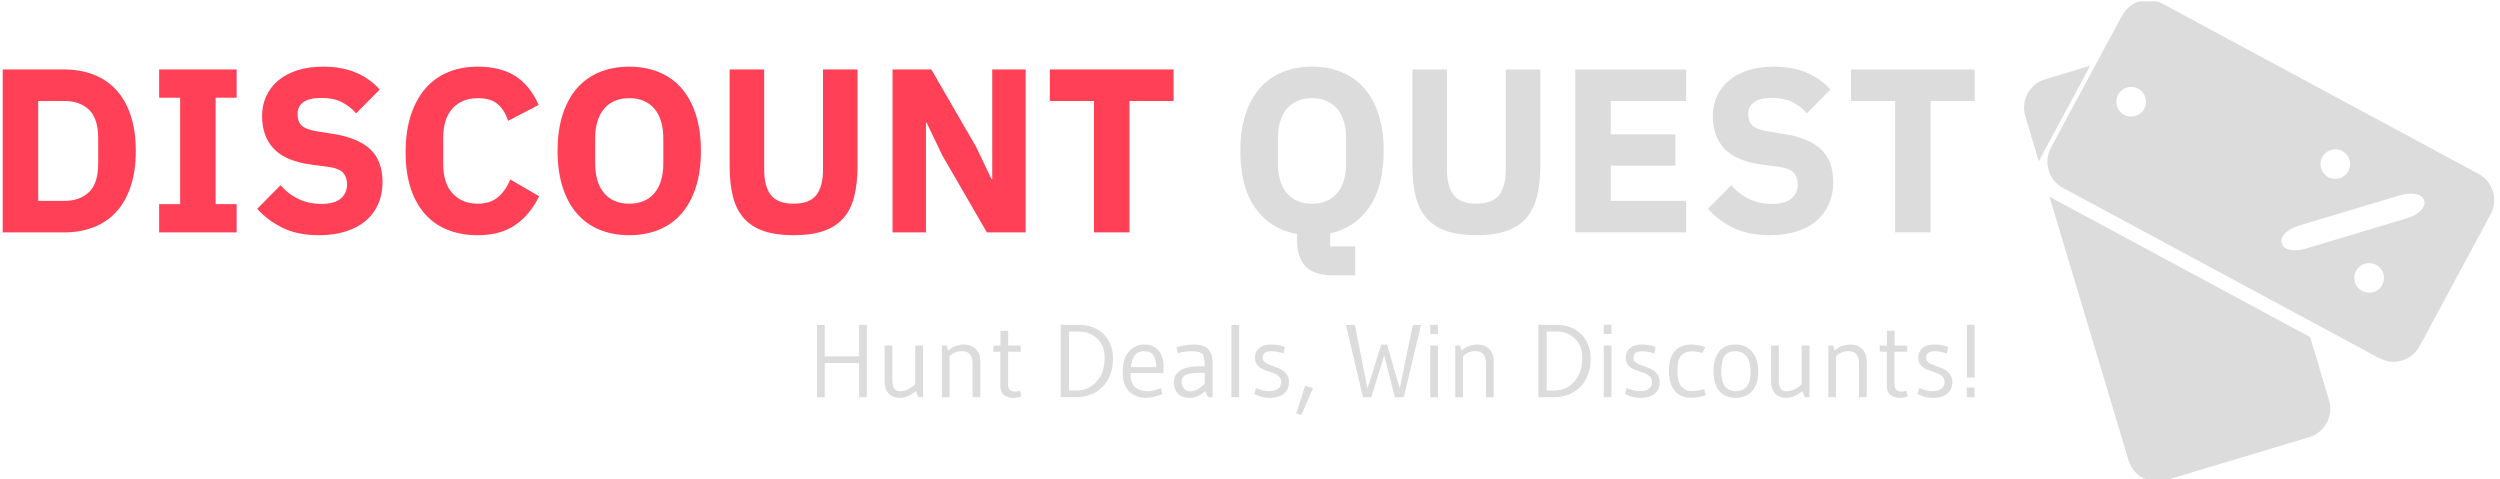
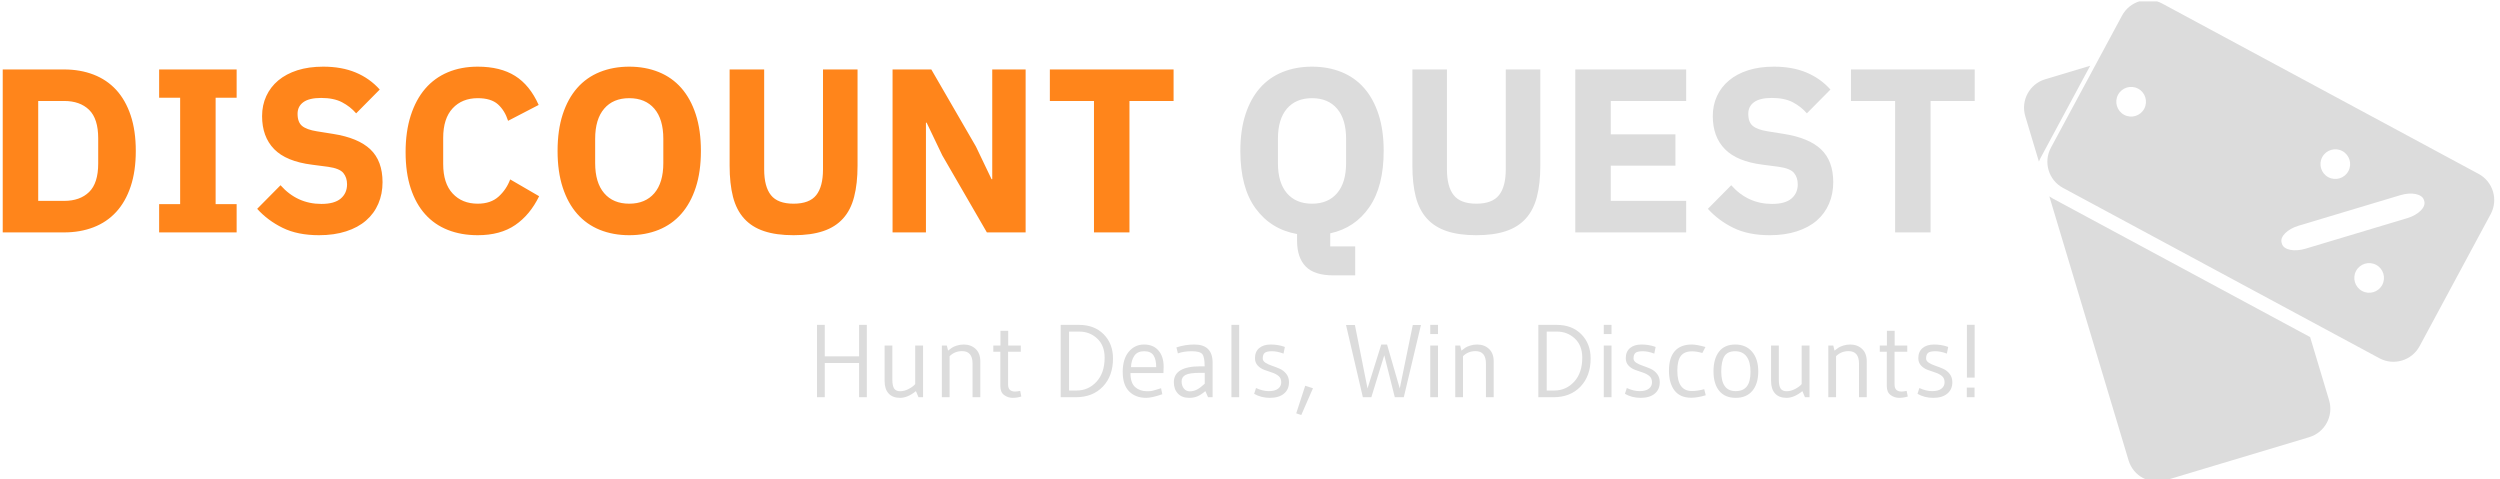
<svg xmlns="http://www.w3.org/2000/svg" version="1.1" width="2000" height="383" viewBox="0 0 2000 383">
-   <g transform="matrix(1,0,0,1,-1.212121,1.122644)">
-     <svg viewBox="0 0 396 76" data-background-color="#282634" preserveAspectRatio="xMidYMid meet" height="383" width="2000">
-       <g id="tight-bounds" transform="matrix(1,0,0,1,0.24,-0.22277)">
+   <g transform="matrix(1,0,0,1,-1.212121,1.122645)">
+     <svg viewBox="0 0 396 76" data-background-color="#1f212b" preserveAspectRatio="xMidYMid meet" height="383" width="2000">
+       <g id="tight-bounds" transform="matrix(1,0,0,1,0.24,-0.2227703)">
        <svg viewBox="0 0 395.52 76.446" height="76.446" width="395.52">
          <g>
            <svg viewBox="0 0 395.52 76.446" height="76.446" width="395.52">
              <g>
                <svg viewBox="0 0 499.723 96.586" height="76.446" width="395.52">
                  <g transform="matrix(1,0,0,1,0,13.34868)">
                    <svg viewBox="0 0 395.52 69.888" height="69.888" width="395.52">
                      <g id="textblocktransform">
                        <svg viewBox="0 0 395.52 69.888" height="69.888" width="395.52" id="textblock">
                          <g>
                            <svg viewBox="0 0 395.52 41.9" height="41.9" width="395.52">
                              <g transform="matrix(1,0,0,1,0,0)">
-                                 <svg width="395.52" viewBox="3.85 -35.5 422.37 44.7" height="41.9" data-palette-color="#ff4057">
+                                 <svg width="395.52" viewBox="3.85 -35.5 422.37 44.7" height="41.9" data-palette-color="#ff851b">
                                  <g class="wordmark-text-0" data-fill-palette-color="primary" id="text-0">
-                                     <path d="M3.85 0L3.85-34.9 17-34.9Q20.45-34.9 23.3-33.8 26.15-32.7 28.15-30.53 30.15-28.35 31.25-25.08 32.35-21.8 32.35-17.45L32.35-17.45Q32.35-13.1 31.25-9.83 30.15-6.55 28.15-4.38 26.15-2.2 23.3-1.1 20.45 0 17 0L17 0 3.85 0ZM11.45-6.75L17-6.75Q20.4-6.75 22.35-8.65 24.3-10.55 24.3-14.75L24.3-14.75 24.3-20.15Q24.3-24.35 22.35-26.25 20.4-28.15 17-28.15L17-28.15 11.45-28.15 11.45-6.75ZM53.95 0L37.35 0 37.35-6.05 41.85-6.05 41.85-28.85 37.35-28.85 37.35-34.9 53.95-34.9 53.95-28.85 49.45-28.85 49.45-6.05 53.95-6.05 53.95 0ZM71.6 0.6L71.6 0.6Q67 0.6 63.8-0.98 60.6-2.55 58.35-5.05L58.35-5.05 63.35-10.1Q66.9-6.1 72.1-6.1L72.1-6.1Q74.9-6.1 76.25-7.25 77.6-8.4 77.6-10.3L77.6-10.3Q77.6-11.75 76.8-12.73 76-13.7 73.55-14.05L73.55-14.05 70.1-14.5Q64.55-15.2 61.97-17.85 59.4-20.5 59.4-24.9L59.4-24.9Q59.4-27.25 60.3-29.2 61.2-31.15 62.87-32.55 64.55-33.95 66.97-34.73 69.4-35.5 72.5-35.5L72.5-35.5Q76.45-35.5 79.45-34.25 82.45-33 84.6-30.6L84.6-30.6 79.55-25.5Q78.3-26.95 76.52-27.88 74.75-28.8 72.05-28.8L72.05-28.8Q69.5-28.8 68.25-27.9 67-27 67-25.4L67-25.4Q67-23.6 67.97-22.8 68.95-22 71.15-21.65L71.15-21.65 74.6-21.1Q80-20.25 82.6-17.78 85.2-15.3 85.2-10.75L85.2-10.75Q85.2-8.25 84.3-6.15 83.4-4.05 81.67-2.55 79.95-1.05 77.4-0.23 74.85 0.6 71.6 0.6ZM105.59 0.6L105.59 0.6Q102.04 0.6 99.19-0.53 96.34-1.65 94.34-3.88 92.34-6.1 91.24-9.43 90.14-12.75 90.14-17.2L90.14-17.2Q90.14-21.6 91.24-25.03 92.34-28.45 94.34-30.78 96.34-33.1 99.19-34.3 102.04-35.5 105.59-35.5L105.59-35.5Q110.44-35.5 113.59-33.52 116.74-31.55 118.64-27.3L118.64-27.3 112.09-23.9Q111.39-26.1 109.92-27.43 108.44-28.75 105.59-28.75L105.59-28.75Q102.24-28.75 100.22-26.58 98.19-24.4 98.19-20.25L98.19-20.25 98.19-14.65Q98.19-10.5 100.22-8.33 102.24-6.15 105.59-6.15L105.59-6.15Q108.39-6.15 110.07-7.68 111.74-9.2 112.54-11.35L112.54-11.35 118.74-7.75Q116.79-3.75 113.62-1.58 110.44 0.6 105.59 0.6ZM138.04 0.6L138.04 0.6Q134.59 0.6 131.74-0.55 128.89-1.7 126.89-3.98 124.89-6.25 123.79-9.63 122.69-13 122.69-17.45L122.69-17.45Q122.69-21.9 123.79-25.28 124.89-28.65 126.89-30.93 128.89-33.2 131.74-34.35 134.59-35.5 138.04-35.5L138.04-35.5Q141.49-35.5 144.34-34.35 147.19-33.2 149.19-30.93 151.19-28.65 152.29-25.28 153.39-21.9 153.39-17.45L153.39-17.45Q153.39-13 152.29-9.63 151.19-6.25 149.19-3.98 147.19-1.7 144.34-0.55 141.49 0.6 138.04 0.6ZM138.04-6.15L138.04-6.15Q141.49-6.15 143.42-8.4 145.34-10.65 145.34-14.85L145.34-14.85 145.34-20.05Q145.34-24.25 143.42-26.5 141.49-28.75 138.04-28.75L138.04-28.75Q134.59-28.75 132.67-26.5 130.74-24.25 130.74-20.05L130.74-20.05 130.74-14.85Q130.74-10.65 132.67-8.4 134.59-6.15 138.04-6.15ZM159.54-34.9L166.94-34.9 166.94-13.5Q166.94-9.8 168.39-7.98 169.84-6.15 173.24-6.15L173.24-6.15Q176.64-6.15 178.09-7.98 179.54-9.8 179.54-13.5L179.54-13.5 179.54-34.9 186.94-34.9 186.94-14.3Q186.94-10.45 186.21-7.63 185.49-4.8 183.84-2.98 182.19-1.15 179.59-0.28 176.99 0.6 173.24 0.6L173.24 0.6Q169.49 0.6 166.89-0.28 164.29-1.15 162.64-2.98 160.99-4.8 160.26-7.63 159.54-10.45 159.54-14.3L159.54-14.3 159.54-34.9ZM214.64 0L205.09-16.5 201.74-23.5 201.59-23.5 201.59 0 194.44 0 194.44-34.9 202.74-34.9 212.29-18.4 215.64-11.4 215.79-11.4 215.79-34.9 222.94-34.9 222.94 0 214.64 0ZM254.63-28.15L245.18-28.15 245.18 0 237.58 0 237.58-28.15 228.13-28.15 228.13-34.9 254.63-34.9 254.63-28.15Z" fill="#ff4057" data-fill-palette-color="primary" />
+                                     <path d="M3.85 0L3.85-34.9 17-34.9Q20.45-34.9 23.3-33.8 26.15-32.7 28.15-30.53 30.15-28.35 31.25-25.08 32.35-21.8 32.35-17.45L32.35-17.45Q32.35-13.1 31.25-9.83 30.15-6.55 28.15-4.38 26.15-2.2 23.3-1.1 20.45 0 17 0L17 0 3.85 0ZM11.45-6.75L17-6.75Q20.4-6.75 22.35-8.65 24.3-10.55 24.3-14.75L24.3-14.75 24.3-20.15Q24.3-24.35 22.35-26.25 20.4-28.15 17-28.15L17-28.15 11.45-28.15 11.45-6.75ZM53.95 0L37.35 0 37.35-6.05 41.85-6.05 41.85-28.85 37.35-28.85 37.35-34.9 53.95-34.9 53.95-28.85 49.45-28.85 49.45-6.05 53.95-6.05 53.95 0ZM71.6 0.6L71.6 0.6Q67 0.6 63.8-0.98 60.6-2.55 58.35-5.05L58.35-5.05 63.35-10.1Q66.9-6.1 72.1-6.1L72.1-6.1Q74.9-6.1 76.25-7.25 77.6-8.4 77.6-10.3L77.6-10.3Q77.6-11.75 76.8-12.73 76-13.7 73.55-14.05L73.55-14.05 70.1-14.5Q64.55-15.2 61.97-17.85 59.4-20.5 59.4-24.9L59.4-24.9Q59.4-27.25 60.3-29.2 61.2-31.15 62.87-32.55 64.55-33.95 66.97-34.73 69.4-35.5 72.5-35.5L72.5-35.5Q76.45-35.5 79.45-34.25 82.45-33 84.6-30.6L84.6-30.6 79.55-25.5Q78.3-26.95 76.52-27.88 74.75-28.8 72.05-28.8L72.05-28.8Q69.5-28.8 68.25-27.9 67-27 67-25.4L67-25.4Q67-23.6 67.97-22.8 68.95-22 71.15-21.65L71.15-21.65 74.6-21.1Q80-20.25 82.6-17.78 85.2-15.3 85.2-10.75L85.2-10.75Q85.2-8.25 84.3-6.15 83.4-4.05 81.67-2.55 79.95-1.05 77.4-0.23 74.85 0.6 71.6 0.6ZM105.59 0.6L105.59 0.6Q102.04 0.6 99.19-0.53 96.34-1.65 94.34-3.88 92.34-6.1 91.24-9.43 90.14-12.75 90.14-17.2L90.14-17.2Q90.14-21.6 91.24-25.03 92.34-28.45 94.34-30.78 96.34-33.1 99.19-34.3 102.04-35.5 105.59-35.5L105.59-35.5Q110.44-35.5 113.59-33.52 116.74-31.55 118.64-27.3L118.64-27.3 112.09-23.9Q111.39-26.1 109.92-27.43 108.44-28.75 105.59-28.75L105.59-28.75Q102.24-28.75 100.22-26.58 98.19-24.4 98.19-20.25L98.19-20.25 98.19-14.65Q98.19-10.5 100.22-8.33 102.24-6.15 105.59-6.15L105.59-6.15Q108.39-6.15 110.07-7.68 111.74-9.2 112.54-11.35L112.54-11.35 118.74-7.75Q116.79-3.75 113.62-1.58 110.44 0.6 105.59 0.6ZM138.04 0.6L138.04 0.6Q134.59 0.6 131.74-0.55 128.89-1.7 126.89-3.98 124.89-6.25 123.79-9.63 122.69-13 122.69-17.45L122.69-17.45Q122.69-21.9 123.79-25.28 124.89-28.65 126.89-30.93 128.89-33.2 131.74-34.35 134.59-35.5 138.04-35.5L138.04-35.5Q141.49-35.5 144.34-34.35 147.19-33.2 149.19-30.93 151.19-28.65 152.29-25.28 153.39-21.9 153.39-17.45L153.39-17.45Q153.39-13 152.29-9.63 151.19-6.25 149.19-3.98 147.19-1.7 144.34-0.55 141.49 0.6 138.04 0.6ZM138.04-6.15L138.04-6.15Q141.49-6.15 143.42-8.4 145.34-10.65 145.34-14.85L145.34-14.85 145.34-20.05Q145.34-24.25 143.42-26.5 141.49-28.75 138.04-28.75L138.04-28.75Q134.59-28.75 132.67-26.5 130.74-24.25 130.74-20.05L130.74-20.05 130.74-14.85Q130.74-10.65 132.67-8.4 134.59-6.15 138.04-6.15ZM159.54-34.9L166.94-34.9 166.94-13.5Q166.94-9.8 168.39-7.98 169.84-6.15 173.24-6.15L173.24-6.15Q176.64-6.15 178.09-7.98 179.54-9.8 179.54-13.5L179.54-13.5 179.54-34.9 186.94-34.9 186.94-14.3Q186.94-10.45 186.21-7.63 185.49-4.8 183.84-2.98 182.19-1.15 179.59-0.28 176.99 0.6 173.24 0.6L173.24 0.6Q169.49 0.6 166.89-0.28 164.29-1.15 162.64-2.98 160.99-4.8 160.26-7.63 159.54-10.45 159.54-14.3L159.54-14.3 159.54-34.9ZM214.64 0L205.09-16.5 201.74-23.5 201.59-23.5 201.59 0 194.44 0 194.44-34.9 202.74-34.9 212.29-18.4 215.64-11.4 215.79-11.4 215.79-34.9 222.94-34.9 222.94 0 214.64 0ZM254.63-28.15L245.18-28.15 245.18 0 237.58 0 237.58-28.15 228.13-28.15 228.13-34.9 254.63-34.9 254.63-28.15Z" fill="#ff851b" data-fill-palette-color="primary" />
                                    <path d="M293.53 3L293.53 9.2 288.83 9.2Q284.78 9.2 282.93 7.3 281.08 5.4 281.08 1.8L281.08 1.8 281.08 0.35Q275.48-0.65 272.2-5.13 268.93-9.6 268.93-17.45L268.93-17.45Q268.93-21.9 270.03-25.28 271.13-28.65 273.13-30.93 275.13-33.2 277.98-34.35 280.83-35.5 284.28-35.5L284.28-35.5Q287.73-35.5 290.58-34.35 293.43-33.2 295.43-30.93 297.43-28.65 298.53-25.28 299.63-21.9 299.63-17.45L299.63-17.45Q299.63-9.85 296.55-5.4 293.48-0.95 288.18 0.2L288.18 0.2 288.18 3 293.53 3ZM284.28-6.15L284.28-6.15Q287.73-6.15 289.65-8.4 291.58-10.65 291.58-14.85L291.58-14.85 291.58-20.05Q291.58-24.25 289.65-26.5 287.73-28.75 284.28-28.75L284.28-28.75Q280.83-28.75 278.9-26.5 276.98-24.25 276.98-20.05L276.98-20.05 276.98-14.85Q276.98-10.65 278.9-8.4 280.83-6.15 284.28-6.15ZM305.78-34.9L313.18-34.9 313.18-13.5Q313.18-9.8 314.63-7.98 316.08-6.15 319.47-6.15L319.47-6.15Q322.88-6.15 324.33-7.98 325.78-9.8 325.78-13.5L325.78-13.5 325.78-34.9 333.18-34.9 333.18-14.3Q333.18-10.45 332.45-7.63 331.72-4.8 330.08-2.98 328.43-1.15 325.83-0.28 323.22 0.6 319.47 0.6L319.47 0.6Q315.73 0.6 313.13-0.28 310.53-1.15 308.88-2.98 307.23-4.8 306.5-7.63 305.78-10.45 305.78-14.3L305.78-14.3 305.78-34.9ZM364.42 0L340.67 0 340.67-34.9 364.42-34.9 364.42-28.15 348.27-28.15 348.27-21 362.12-21 362.12-14.3 348.27-14.3 348.27-6.75 364.42-6.75 364.42 0ZM382.32 0.6L382.32 0.6Q377.72 0.6 374.52-0.98 371.32-2.55 369.07-5.05L369.07-5.05 374.07-10.1Q377.62-6.1 382.82-6.1L382.82-6.1Q385.62-6.1 386.97-7.25 388.32-8.4 388.32-10.3L388.32-10.3Q388.32-11.75 387.52-12.73 386.72-13.7 384.27-14.05L384.27-14.05 380.82-14.5Q375.27-15.2 372.7-17.85 370.12-20.5 370.12-24.9L370.12-24.9Q370.12-27.25 371.02-29.2 371.92-31.15 373.6-32.55 375.27-33.95 377.7-34.73 380.12-35.5 383.22-35.5L383.22-35.5Q387.17-35.5 390.17-34.25 393.17-33 395.32-30.6L395.32-30.6 390.27-25.5Q389.02-26.95 387.25-27.88 385.47-28.8 382.77-28.8L382.77-28.8Q380.22-28.8 378.97-27.9 377.72-27 377.72-25.4L377.72-25.4Q377.72-23.6 378.7-22.8 379.67-22 381.87-21.65L381.87-21.65 385.32-21.1Q390.72-20.25 393.32-17.78 395.92-15.3 395.92-10.75L395.92-10.75Q395.92-8.25 395.02-6.15 394.12-4.05 392.4-2.55 390.67-1.05 388.12-0.23 385.57 0.6 382.32 0.6ZM426.22-28.15L416.77-28.15 416.77 0 409.17 0 409.17-28.15 399.72-28.15 399.72-34.9 426.22-34.9 426.22-28.15Z" fill="#dcdcdc" data-fill-palette-color="secondary" />
                                  </g>
                                </svg>
                              </g>
                            </svg>
                          </g>
                          <g transform="matrix(1,0,0,1,163.3102,51.7917)">
                            <svg viewBox="0 0 232.21 18.097" height="18.097" width="232.21">
                              <g transform="matrix(1,0,0,1,0,0)">
                                <svg width="232.21" viewBox="4.55 -35.05 560.04 43.65" height="18.097" data-palette-color="#dcdcdc">
                                  <path d="M28.65-35L28.65 0 24.9 0 24.9-16.55 8.3-16.55 8.3 0 4.55 0 4.55-35 8.3-35 8.3-19.8 24.9-19.8 24.9-35 28.65-35ZM52.05-6.35L52.05-6.35 52.05-25 55.85-25 55.85 0 53.65 0 52.4-2.95Q48.4 0.3 44.75 0.3 41.1 0.3 39.17-1.83 37.25-3.95 37.25-7.85L37.25-7.85 37.25-25 41-25 41-8.45Q41-5.5 41.87-4.2 42.75-2.9 44.77-2.9 46.8-2.9 48.9-4 51-5.1 52.05-6.35ZM68.7-19.85L68.7-19.85 68.7 0 64.95 0 64.95-25 67.35-25 67.95-22.55Q69.1-23.45 69.82-23.95 70.55-24.45 72.15-24.98 73.75-25.5 75.55-25.5L75.55-25.5Q79-25.5 81.27-23.38 83.55-21.25 83.55-17.35L83.55-17.35 83.55 0 79.8 0 79.8-16.25Q79.8-22.3 74.75-22.3L74.75-22.3Q71.15-22.3 68.7-19.85ZM93.24-5.4L93.24-5.4 93.24-22 89.84-22 89.84-25 93.29-25 93.29-32.15 97.04-32.15 97.04-25 103.14-25 103.14-22 96.99-22 96.99-6.1Q96.99-2.75 100.39-2.75L100.39-2.75Q101.19-2.75 102.84-3.05L102.84-3.05 103.39-0.35Q101.34 0.3 99.17 0.3 96.99 0.3 95.12-1.03 93.24-2.35 93.24-5.4ZM147.74-18.75L147.74-18.75Q147.74-10.3 142.84-5.15 137.94 0 129.74 0L129.74 0 122.44 0 122.44-35 131.29-35Q138.74-35 143.24-30.45 147.74-25.9 147.74-18.75ZM143.69-19.15L143.69-19.15Q143.69-25.05 140.09-28.4 136.49-31.75 131.49-31.75L131.49-31.75 126.49-31.75 126.49-3.25 130.19-3.25Q135.84-3.25 139.76-7.5 143.69-11.75 143.69-19.15ZM172.14-11.7L172.14-11.7 156.19-11.7Q156.19-6.9 158.46-4.9 160.74-2.9 164.19-2.9L164.19-2.9Q165.94-2.9 166.64-3.08 167.34-3.25 167.96-3.43 168.59-3.6 168.84-3.7L168.84-3.7Q170.09-4.05 170.99-4.35L170.99-4.35 171.59-1.45Q166.59 0.3 163.79 0.3L163.79 0.3Q158.64 0.3 155.54-2.83 152.44-5.95 152.44-12.23 152.44-18.5 155.36-22 158.29-25.5 162.76-25.5 167.24-25.5 169.74-22.6 172.24-19.7 172.24-14.75L172.24-14.75Q172.24-13.4 172.14-11.7ZM156.44-14.55L156.44-14.55 168.64-14.55Q168.64-18.25 167.34-20.25 166.04-22.25 162.81-22.25 159.59-22.25 158.09-20.1 156.59-17.95 156.44-14.55ZM190.03-14.95L190.03-14.95 192.08-14.95Q192.08-19.5 190.93-20.88 189.78-22.25 185.83-22.25 181.88-22.25 179.13-21.2L179.13-21.2 178.43-24.1Q182.63-25.5 187.13-25.5L187.13-25.5Q195.93-25.5 195.93-16.7L195.93-16.7 195.93 0 193.73 0 192.43-2.95Q190.13-1.05 188.46-0.38 186.78 0.3 184.58 0.3L184.58 0.3Q181.08 0.3 179.13-1.78 177.18-3.85 177.18-7.25L177.18-7.25Q177.18-14.95 190.03-14.95ZM192.13-6.55L192.13-11.8 189.88-11.8Q184.78-11.8 182.86-10.8 180.93-9.8 180.93-7.68 180.93-5.55 182.03-4.2 183.13-2.85 184.91-2.85 186.68-2.85 188.31-3.68 189.93-4.5 192.13-6.55L192.13-6.55ZM208.78 0L205.03 0 205.03-35 208.78-35 208.78 0ZM216.03-1.65L216.93-4.45Q220.18-2.95 223.13-2.95 226.08-2.95 227.6-4.13 229.13-5.3 229.13-7.25 229.13-9.2 227.83-10.28 226.53-11.35 224.65-11.95 222.78-12.55 220.9-13.25 219.03-13.95 217.73-15.35 216.43-16.75 216.43-18.9L216.43-18.9Q216.43-22.05 218.48-23.78 220.53-25.5 224.03-25.5 227.53-25.5 230.53-24.45L230.53-24.45 230.88-24.3 230.23-21.1Q227.23-22.25 224.65-22.25 222.08-22.25 221.13-21.45 220.18-20.65 220.18-18.75L220.18-18.75Q220.18-17.55 221.48-16.7 222.78-15.85 224.65-15.23 226.53-14.6 228.4-13.78 230.28-12.95 231.58-11.3 232.88-9.65 232.88-7.25L232.88-7.25Q232.88-3.75 230.43-1.73 227.98 0.3 223.68 0.3 219.38 0.3 216.03-1.65L216.03-1.65ZM240.73-5.55L244.48-4.35 238.83 8.6 236.38 7.8 240.73-5.55ZM292.77-34.95L296.72-34.95 288.42 0 284.07 0 278.97-20.3 272.72 0 268.62 0 260.47-34.95 264.77-34.95 270.87-4.25 277.52-25.5 280.32-25.5 286.47-4.25 292.77-34.95ZM304.97 0L301.22 0 301.22-25 304.97-25 304.97 0ZM301.22-35L304.97-35 304.97-30.55 301.22-30.55 301.22-35ZM317.06-19.85L317.06-19.85 317.06 0 313.31 0 313.31-25 315.71-25 316.31-22.55Q317.46-23.45 318.19-23.95 318.91-24.45 320.51-24.98 322.12-25.5 323.91-25.5L323.91-25.5Q327.37-25.5 329.64-23.38 331.91-21.25 331.91-17.35L331.91-17.35 331.91 0 328.16 0 328.16-16.25Q328.16-22.3 323.12-22.3L323.12-22.3Q319.51-22.3 317.06-19.85ZM378.81-18.75L378.81-18.75Q378.81-10.3 373.91-5.15 369.01 0 360.81 0L360.81 0 353.51 0 353.51-35 362.36-35Q369.81-35 374.31-30.45 378.81-25.9 378.81-18.75ZM374.76-19.15L374.76-19.15Q374.76-25.05 371.16-28.4 367.56-31.75 362.56-31.75L362.56-31.75 357.56-31.75 357.56-3.25 361.26-3.25Q366.91-3.25 370.83-7.5 374.76-11.75 374.76-19.15ZM388.91 0L385.16 0 385.16-25 388.91-25 388.91 0ZM385.16-35L388.91-35 388.91-30.55 385.16-30.55 385.16-35ZM395.4-1.65L396.31-4.45Q399.56-2.95 402.5-2.95 405.45-2.95 406.98-4.13 408.5-5.3 408.5-7.25 408.5-9.2 407.2-10.28 405.9-11.35 404.03-11.95 402.15-12.55 400.28-13.25 398.4-13.95 397.1-15.35 395.81-16.75 395.81-18.9L395.81-18.9Q395.81-22.05 397.85-23.78 399.9-25.5 403.4-25.5 406.9-25.5 409.9-24.45L409.9-24.45 410.25-24.3 409.6-21.1Q406.6-22.25 404.03-22.25 401.45-22.25 400.5-21.45 399.56-20.65 399.56-18.75L399.56-18.75Q399.56-17.55 400.85-16.7 402.15-15.85 404.03-15.23 405.9-14.6 407.78-13.78 409.65-12.95 410.95-11.3 412.25-9.65 412.25-7.25L412.25-7.25Q412.25-3.75 409.81-1.73 407.35 0.3 403.06 0.3 398.75 0.3 395.4-1.65L395.4-1.65ZM433.75-3.9L433.75-3.9 434.5-0.95Q430.5 0.25 427.45 0.25L427.45 0.25Q422.1 0.25 419.4-3.25 416.7-6.75 416.7-12.9 416.7-19.05 419.5-22.28 422.3-25.5 427.75-25.5L427.75-25.5Q430.1-25.5 434.35-24.3L434.35-24.3 432.85-21.4Q430.1-22.2 427.9-22.2L427.9-22.2Q424.1-22.2 422.43-19.95 420.75-17.7 420.75-12.85L420.75-12.85Q420.75-3 427.8-3L427.8-3Q430.6-3 433.75-3.9ZM456.15-12.33Q456.15-17.15 454.25-19.7 452.35-22.25 448.7-22.25 445.05-22.25 443.52-19.83 442-17.4 442-12.4L442-12.4Q442-2.95 448.95-2.95L448.95-2.95Q452.6-2.95 454.38-5.23 456.15-7.5 456.15-12.33ZM457.05-3.1Q454.2 0.3 449 0.3 443.8 0.3 441.02-3.08 438.25-6.45 438.25-12.53 438.25-18.6 440.92-22.05 443.6-25.5 448.77-25.5 453.95-25.5 456.92-22 459.9-18.5 459.9-12.5 459.9-6.5 457.05-3.1ZM480.9-6.35L480.9-6.35 480.9-25 484.7-25 484.7 0 482.5 0 481.25-2.95Q477.25 0.3 473.6 0.3 469.95 0.3 468.02-1.83 466.1-3.95 466.1-7.85L466.1-7.85 466.1-25 469.85-25 469.85-8.45Q469.85-5.5 470.72-4.2 471.6-2.9 473.62-2.9 475.65-2.9 477.75-4 479.85-5.1 480.9-6.35ZM497.54-19.85L497.54-19.85 497.54 0 493.79 0 493.79-25 496.19-25 496.79-22.55Q497.94-23.45 498.67-23.95 499.39-24.45 500.99-24.98 502.59-25.5 504.39-25.5L504.39-25.5Q507.84-25.5 510.12-23.38 512.39-21.25 512.39-17.35L512.39-17.35 512.39 0 508.64 0 508.64-16.25Q508.64-22.3 503.59-22.3L503.59-22.3Q499.99-22.3 497.54-19.85ZM522.09-5.4L522.09-5.4 522.09-22 518.69-22 518.69-25 522.14-25 522.14-32.15 525.89-32.15 525.89-25 531.99-25 531.99-22 525.84-22 525.84-6.1Q525.84-2.75 529.24-2.75L529.24-2.75Q530.04-2.75 531.69-3.05L531.69-3.05 532.24-0.35Q530.19 0.3 528.02 0.3 525.84 0.3 523.97-1.03 522.09-2.35 522.09-5.4ZM536.94-1.65L537.84-4.45Q541.09-2.95 544.04-2.95 546.99-2.95 548.51-4.13 550.04-5.3 550.04-7.25 550.04-9.2 548.74-10.28 547.44-11.35 545.56-11.95 543.69-12.55 541.81-13.25 539.94-13.95 538.64-15.35 537.34-16.75 537.34-18.9L537.34-18.9Q537.34-22.05 539.39-23.78 541.44-25.5 544.94-25.5 548.44-25.5 551.44-24.45L551.44-24.45 551.79-24.3 551.14-21.1Q548.14-22.25 545.56-22.25 542.99-22.25 542.04-21.45 541.09-20.65 541.09-18.75L541.09-18.75Q541.09-17.55 542.39-16.7 543.69-15.85 545.56-15.23 547.44-14.6 549.31-13.78 551.19-12.95 552.49-11.3 553.79-9.65 553.79-7.25L553.79-7.25Q553.79-3.75 551.34-1.73 548.89 0.3 544.59 0.3 540.29 0.3 536.94-1.65L536.94-1.65ZM564.59-35.05L564.59-9.5 560.84-9.5 560.84-35.05 564.59-35.05ZM564.54-4.65L564.54 0 560.79 0 560.79-4.65 564.54-4.65Z" opacity="1" transform="matrix(1,0,0,1,0,0)" fill="#dcdcdc" class="slogan-text-1" data-fill-palette-color="secondary" id="text-1" />
                                </svg>
                              </g>
                            </svg>
                          </g>
                        </svg>
                      </g>
                    </svg>
                  </g>
                  <g transform="matrix(1,0,0,1,405.4116,0)">
                    <svg viewBox="0 0 94.311 96.586" height="96.586" width="94.311">
                      <g>
                        <svg version="1.1" x="0" y="0" viewBox="3.674 3.512 89.844 92.011" enable-background="new 0 0 100 100" xml:space="preserve" height="96.586" width="94.311" class="icon-icon-0" data-fill-palette-color="accent" id="icon-0">
                          <g fill="#dcdcdc" data-fill-palette-color="accent">
                            <g fill="#dcdcdc" data-fill-palette-color="accent">
                              <path d="M16.315 16.076l-8.601 2.581c-2.998 0.899-4.699 4.06-3.8 7.059l2.601 8.666c0.085-0.219 0.179-0.436 0.293-0.647L16.315 16.076z" fill="#dcdcdc" data-fill-palette-color="accent" />
                              <path d="M8.512 41.033l15.138 50.448c0.899 2.998 4.06 4.7 7.059 3.801l27.452-8.238c2.999-0.898 4.701-4.06 3.801-7.06L58.34 67.917 9.113 41.413C8.901 41.299 8.703 41.169 8.512 41.033z" fill="#dcdcdc" data-fill-palette-color="accent" />
                            </g>
                            <g fill="#dcdcdc" data-fill-palette-color="accent">
                              <path d="M90.535 36.74L30.078 4.19c-2.757-1.484-6.195-0.452-7.679 2.304L8.812 31.731c-1.484 2.757-0.452 6.194 2.305 7.679l60.456 32.55c2.757 1.483 6.195 0.452 7.68-2.305l13.587-25.236C94.323 41.662 93.291 38.224 90.535 36.74zM26.636 24.296c-0.742 1.379-2.461 1.895-3.839 1.152-1.379-0.742-1.896-2.461-1.153-3.84 0.742-1.378 2.462-1.894 3.841-1.151C26.862 21.198 27.377 22.918 26.636 24.296zM60.656 33.527c0.742-1.379 2.462-1.895 3.84-1.152 1.379 0.741 1.894 2.461 1.151 3.839-0.742 1.379-2.46 1.895-3.839 1.152C60.431 36.624 59.914 34.905 60.656 33.527zM72.111 57.96c-0.742 1.379-2.46 1.895-3.839 1.152-1.378-0.742-1.895-2.461-1.152-3.84 0.742-1.378 2.462-1.895 3.84-1.152C72.339 54.862 72.854 56.582 72.111 57.96zM76.917 45.189l-19.478 5.845c-2.128 0.64-4.133 0.229-4.478-0.917l-0.073-0.244c-0.343-1.145 1.104-2.593 3.232-3.23L75.6 40.798c2.129-0.64 4.133-0.227 4.477 0.918l0.073 0.243C80.493 43.105 79.046 44.551 76.917 45.189z" fill="#dcdcdc" data-fill-palette-color="accent" />
                            </g>
                          </g>
                        </svg>
                      </g>
                    </svg>
                  </g>
                </svg>
              </g>
            </svg>
          </g>
          <defs />
        </svg>
        <rect width="395.52" height="76.446" fill="none" stroke="none" visibility="hidden" />
      </g>
    </svg>
  </g>
</svg>
